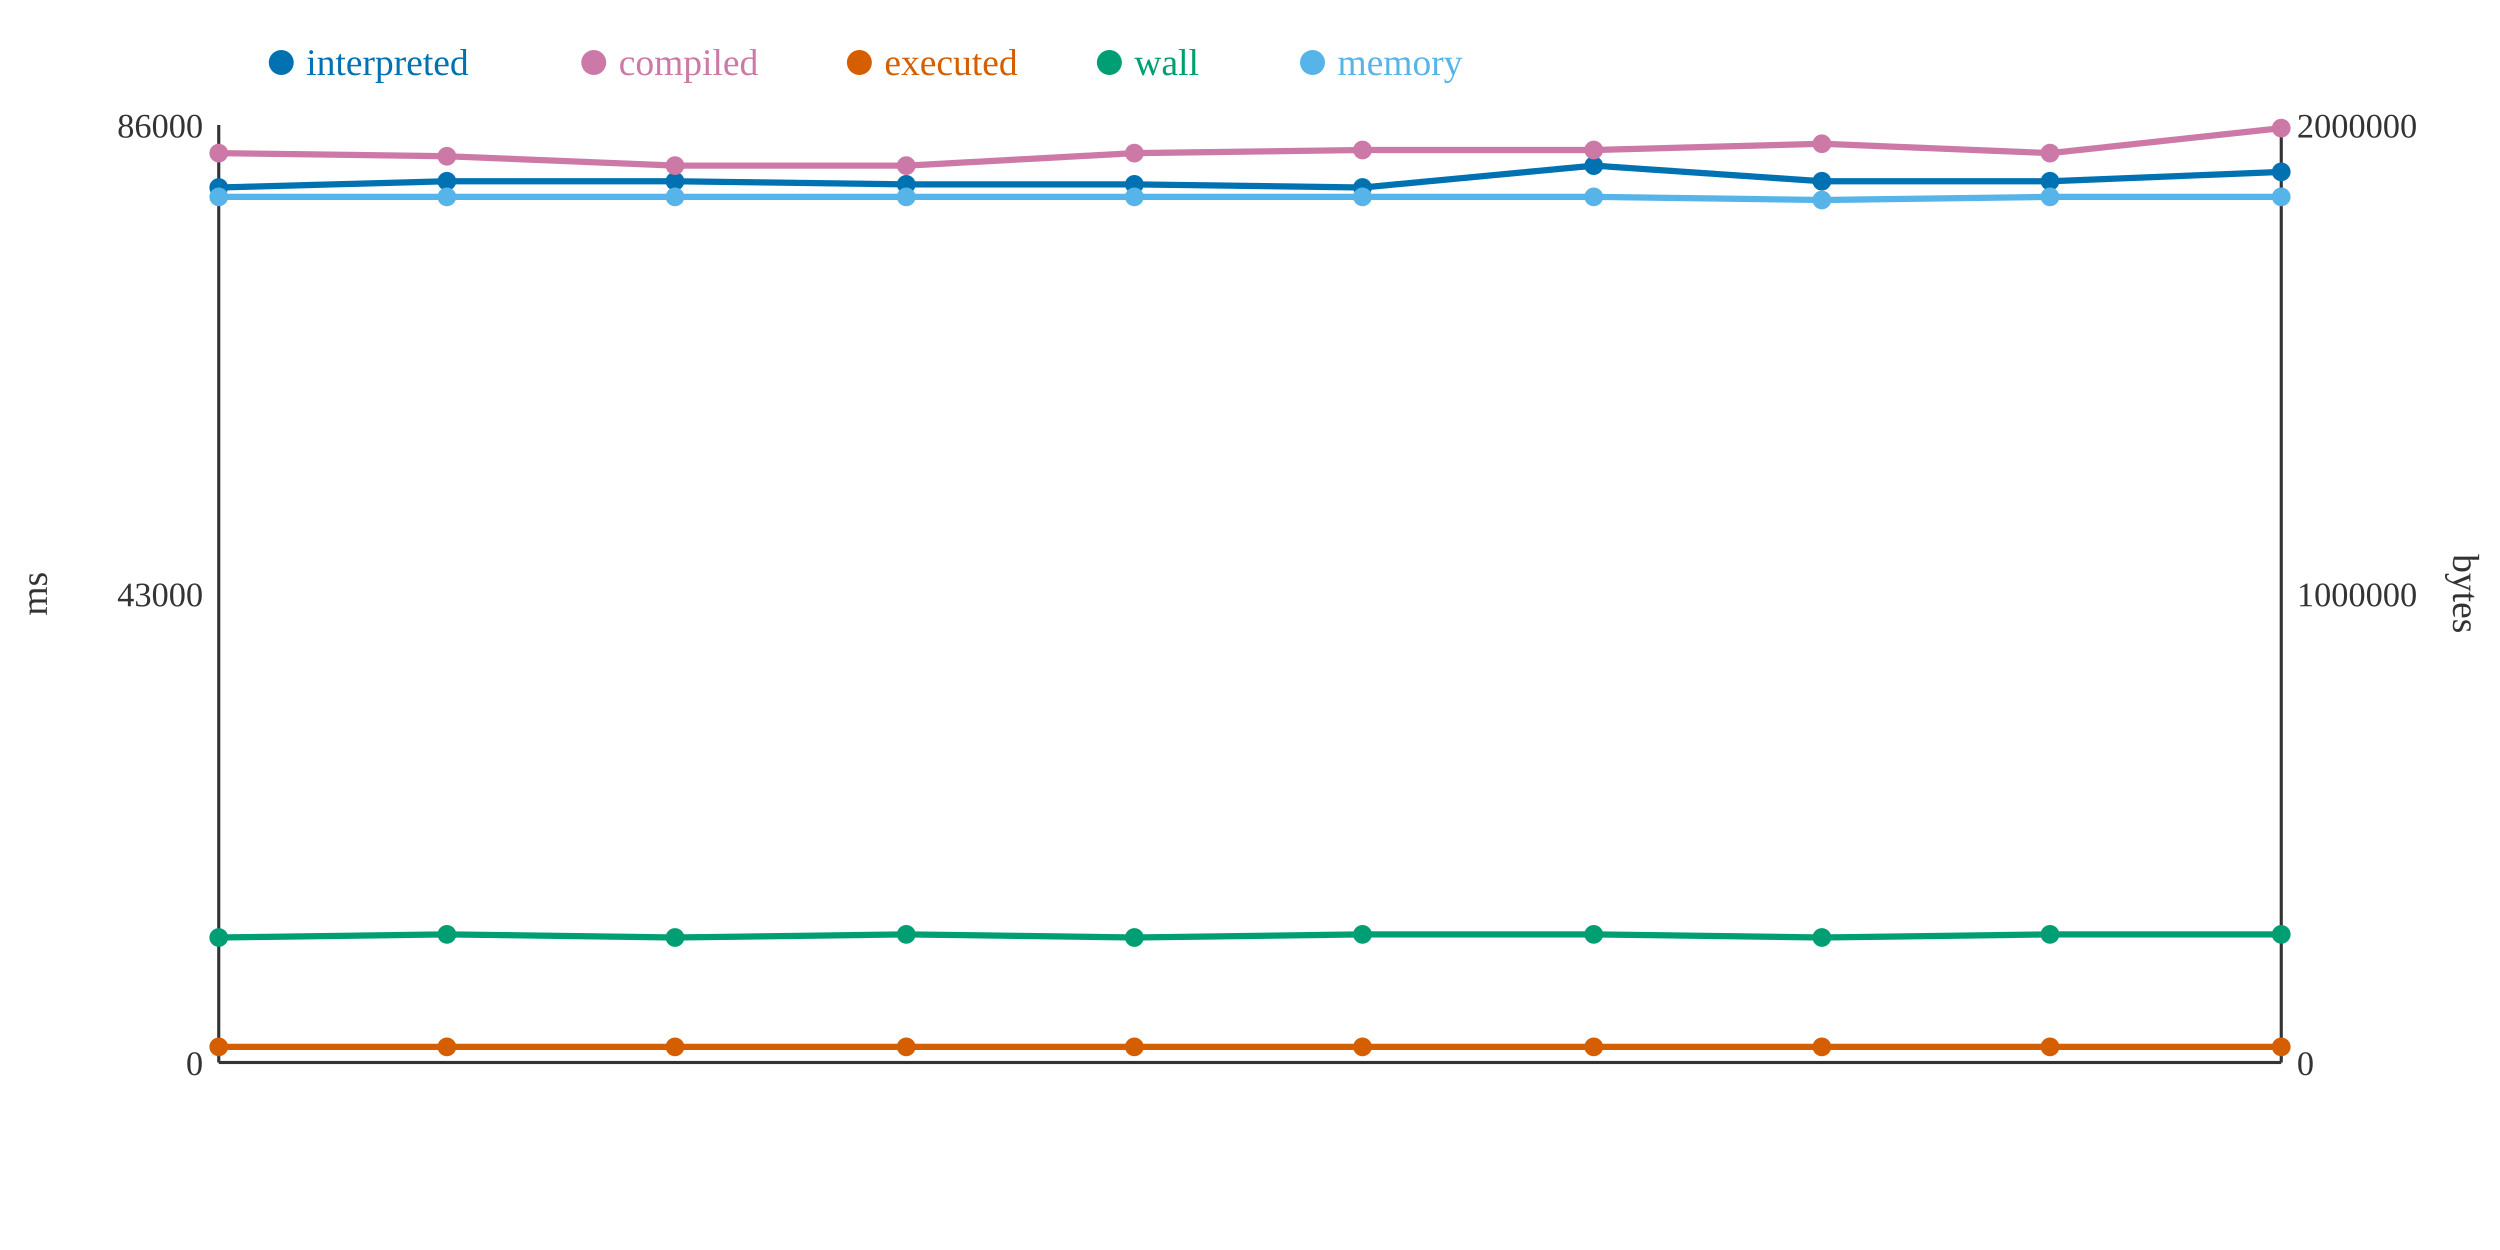
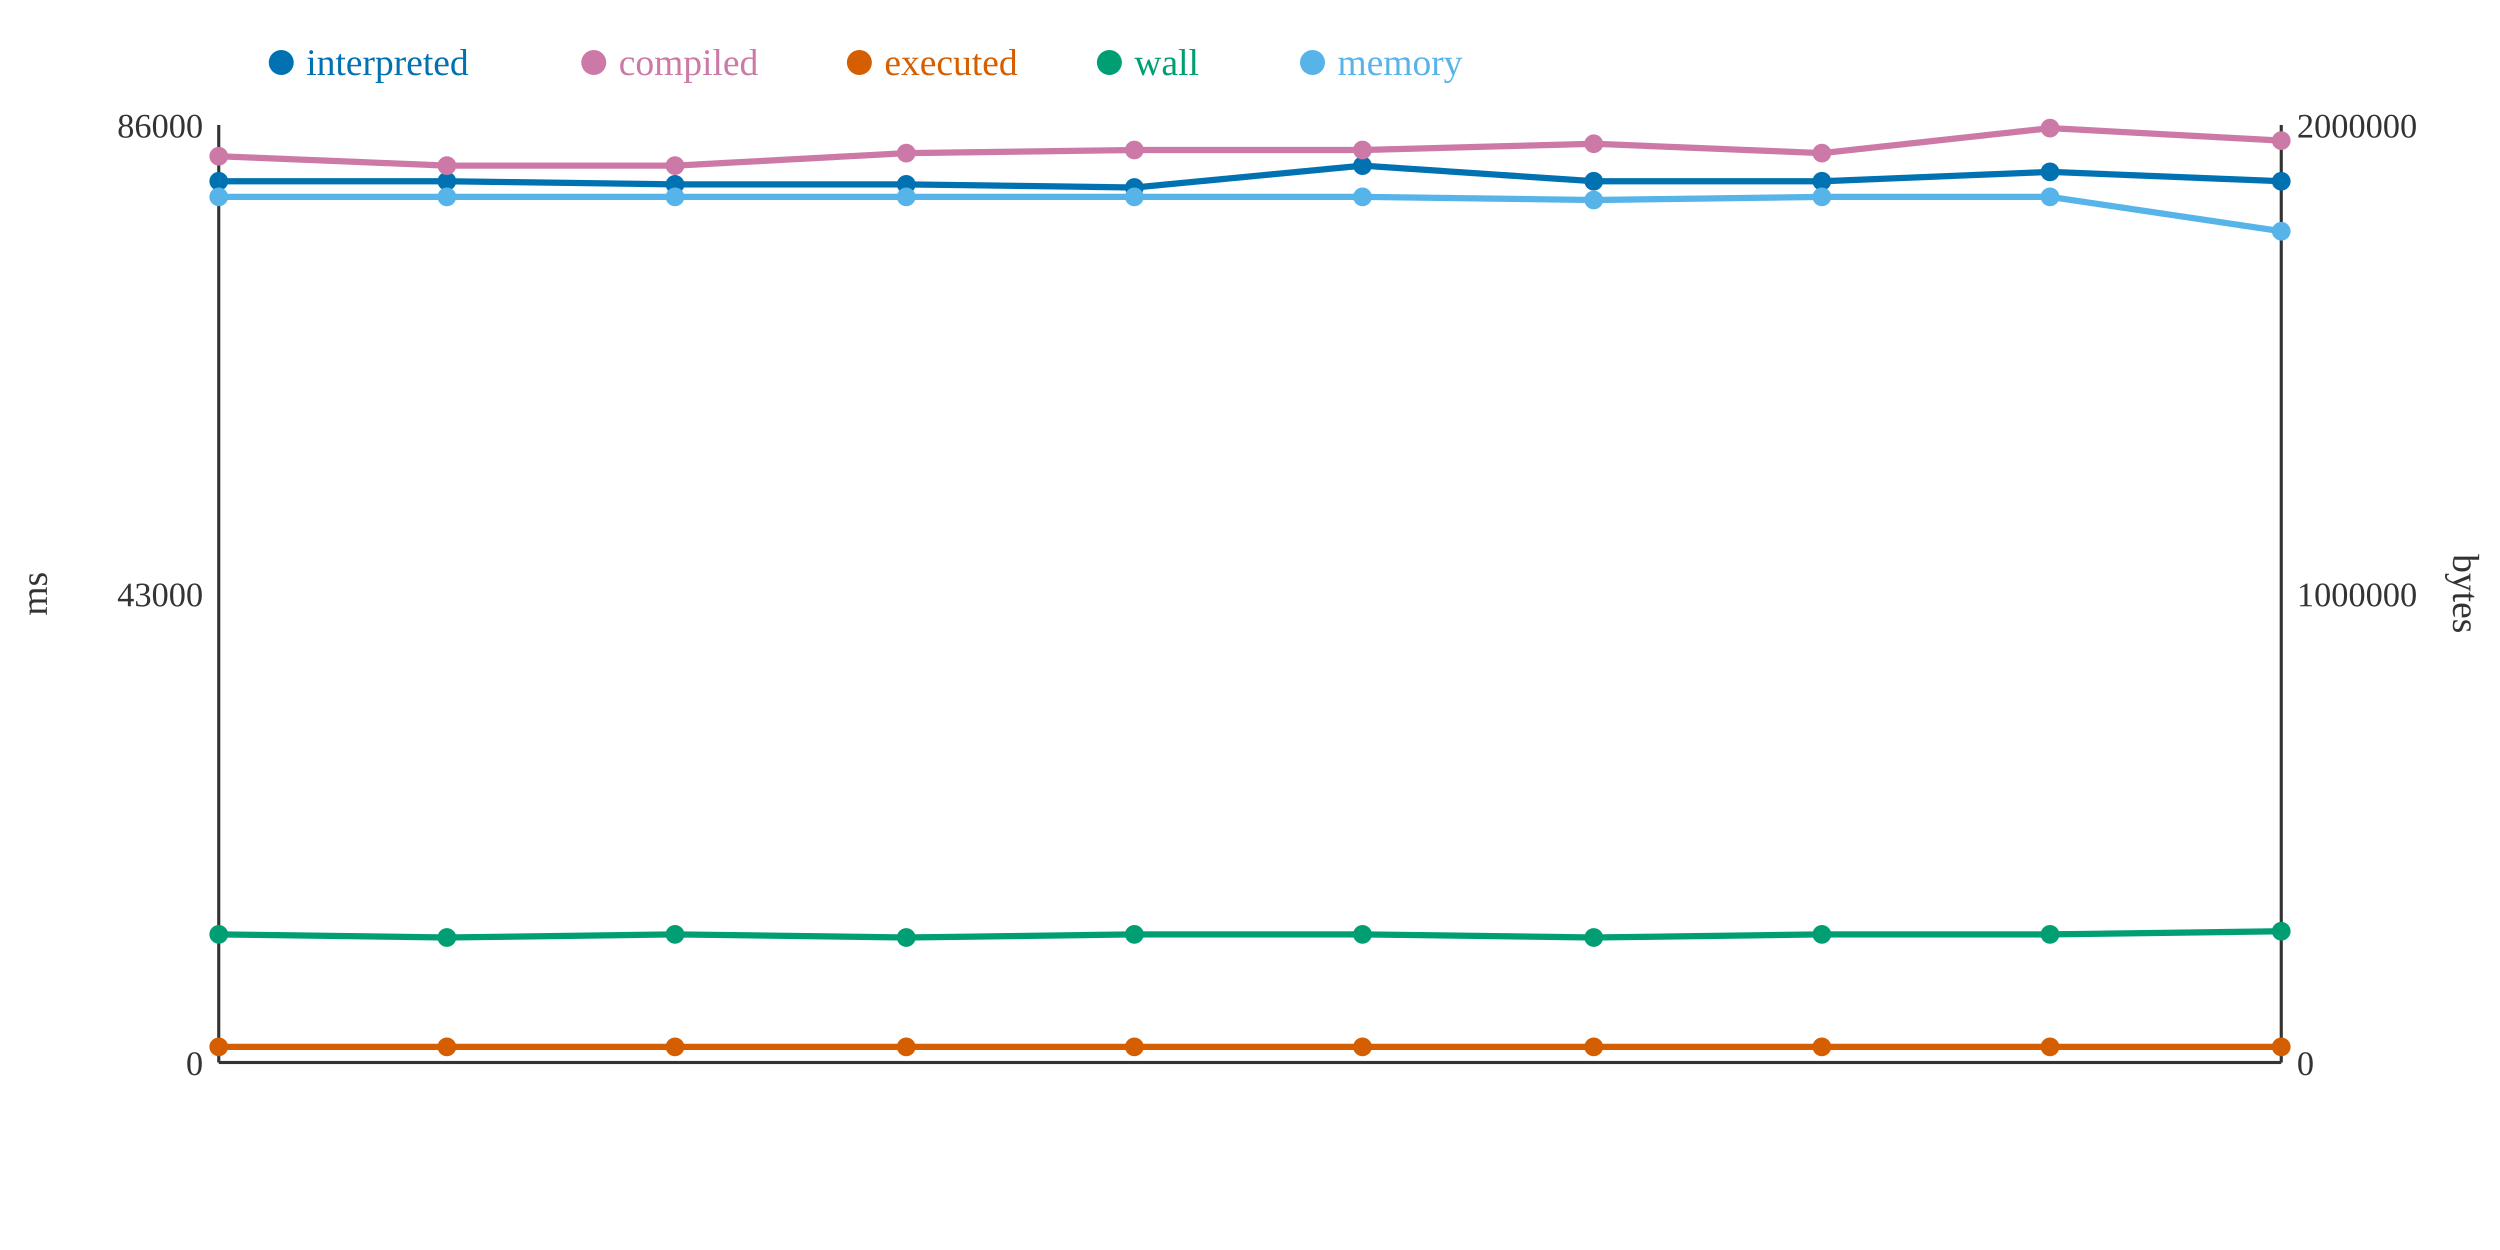
<svg xmlns="http://www.w3.org/2000/svg" width="800" height="400">
  <rect width="800" height="400" fill="white" />
  <line x1="70" y1="40" x2="70" y2="340" stroke="#333" stroke-width="1" />
  <line x1="70" y1="340" x2="730" y2="340" stroke="#333" stroke-width="1" />
  <line x1="730" y1="40" x2="730" y2="340" stroke="#333" stroke-width="1" />
  <text x="65" y="344" text-anchor="end" font-size="11" fill="#333">0</text>
  <text x="65" y="194" text-anchor="end" font-size="11" fill="#333">43000</text>
  <text x="65" y="44" text-anchor="end" font-size="11" fill="#333">86000</text>
  <text x="15" y="190" text-anchor="middle" font-size="12" fill="#333" transform="rotate(-90 15 190)">ms</text>
  <text x="735" y="344" text-anchor="start" font-size="11" fill="#333">0</text>
  <text x="735" y="194" text-anchor="start" font-size="11" fill="#333">1000000</text>
  <text x="735" y="44" text-anchor="start" font-size="11" fill="#333">2000000</text>
  <text x="785" y="190" text-anchor="middle" font-size="12" fill="#333" transform="rotate(90 785 190)">bytes</text>
-   <polyline points="70,60 143,58 216,58 290,59 363,59 436,60 510,53 583,58 656,58 730,55" fill="none" stroke="#0072B2" stroke-width="2" />
-   <polyline points="70,49 143,50 216,53 290,53 363,49 436,48 510,48 583,46 656,49 730,41" fill="none" stroke="#CC79A7" stroke-width="2" />
+   <polyline points="70,58 143,58 216,59 290,59 363,60 436,53 510,58 583,58 656,55 730,58" fill="none" stroke="#0072B2" stroke-width="2" />
+   <polyline points="70,50 143,53 216,53 290,49 363,48 436,48 510,46 583,49 656,41 730,45" fill="none" stroke="#CC79A7" stroke-width="2" />
  <polyline points="70,335 143,335 216,335 290,335 363,335 436,335 510,335 583,335 656,335 730,335" fill="none" stroke="#D55E00" stroke-width="2" />
-   <polyline points="70,300 143,299 216,300 290,299 363,300 436,299 510,299 583,300 656,299 730,299" fill="none" stroke="#009E73" stroke-width="2" />
-   <polyline points="70,63 143,63 216,63 290,63 363,63 436,63 510,63 583,64 656,63 730,63" fill="none" stroke="#56B4E9" stroke-width="2" />
-   <circle cx="70" cy="60" r="3" fill="#0072B2" />
-   <circle cx="70" cy="49" r="3" fill="#CC79A7" />
+   <polyline points="70,299 143,300 216,299 290,300 363,299 436,299 510,300 583,299 656,299 730,298" fill="none" stroke="#009E73" stroke-width="2" />
+   <polyline points="70,63 143,63 216,63 290,63 363,63 436,63 510,64 583,63 656,63 730,74" fill="none" stroke="#56B4E9" stroke-width="2" />
+   <circle cx="70" cy="58" r="3" fill="#0072B2" />
+   <circle cx="70" cy="50" r="3" fill="#CC79A7" />
  <circle cx="70" cy="335" r="3" fill="#D55E00" />
-   <circle cx="70" cy="300" r="3" fill="#009E73" />
+   <circle cx="70" cy="299" r="3" fill="#009E73" />
  <circle cx="70" cy="63" r="3" fill="#56B4E9" />
  <circle cx="143" cy="58" r="3" fill="#0072B2" />
-   <circle cx="143" cy="50" r="3" fill="#CC79A7" />
+   <circle cx="143" cy="53" r="3" fill="#CC79A7" />
  <circle cx="143" cy="335" r="3" fill="#D55E00" />
-   <circle cx="143" cy="299" r="3" fill="#009E73" />
+   <circle cx="143" cy="300" r="3" fill="#009E73" />
  <circle cx="143" cy="63" r="3" fill="#56B4E9" />
-   <circle cx="216" cy="58" r="3" fill="#0072B2" />
+   <circle cx="216" cy="59" r="3" fill="#0072B2" />
  <circle cx="216" cy="53" r="3" fill="#CC79A7" />
  <circle cx="216" cy="335" r="3" fill="#D55E00" />
-   <circle cx="216" cy="300" r="3" fill="#009E73" />
+   <circle cx="216" cy="299" r="3" fill="#009E73" />
  <circle cx="216" cy="63" r="3" fill="#56B4E9" />
  <circle cx="290" cy="59" r="3" fill="#0072B2" />
-   <circle cx="290" cy="53" r="3" fill="#CC79A7" />
+   <circle cx="290" cy="49" r="3" fill="#CC79A7" />
  <circle cx="290" cy="335" r="3" fill="#D55E00" />
-   <circle cx="290" cy="299" r="3" fill="#009E73" />
+   <circle cx="290" cy="300" r="3" fill="#009E73" />
  <circle cx="290" cy="63" r="3" fill="#56B4E9" />
-   <circle cx="363" cy="59" r="3" fill="#0072B2" />
-   <circle cx="363" cy="49" r="3" fill="#CC79A7" />
+   <circle cx="363" cy="60" r="3" fill="#0072B2" />
+   <circle cx="363" cy="48" r="3" fill="#CC79A7" />
  <circle cx="363" cy="335" r="3" fill="#D55E00" />
-   <circle cx="363" cy="300" r="3" fill="#009E73" />
+   <circle cx="363" cy="299" r="3" fill="#009E73" />
  <circle cx="363" cy="63" r="3" fill="#56B4E9" />
-   <circle cx="436" cy="60" r="3" fill="#0072B2" />
+   <circle cx="436" cy="53" r="3" fill="#0072B2" />
  <circle cx="436" cy="48" r="3" fill="#CC79A7" />
  <circle cx="436" cy="335" r="3" fill="#D55E00" />
  <circle cx="436" cy="299" r="3" fill="#009E73" />
  <circle cx="436" cy="63" r="3" fill="#56B4E9" />
-   <circle cx="510" cy="53" r="3" fill="#0072B2" />
-   <circle cx="510" cy="48" r="3" fill="#CC79A7" />
+   <circle cx="510" cy="58" r="3" fill="#0072B2" />
+   <circle cx="510" cy="46" r="3" fill="#CC79A7" />
  <circle cx="510" cy="335" r="3" fill="#D55E00" />
-   <circle cx="510" cy="299" r="3" fill="#009E73" />
-   <circle cx="510" cy="63" r="3" fill="#56B4E9" />
+   <circle cx="510" cy="300" r="3" fill="#009E73" />
+   <circle cx="510" cy="64" r="3" fill="#56B4E9" />
  <circle cx="583" cy="58" r="3" fill="#0072B2" />
-   <circle cx="583" cy="46" r="3" fill="#CC79A7" />
+   <circle cx="583" cy="49" r="3" fill="#CC79A7" />
  <circle cx="583" cy="335" r="3" fill="#D55E00" />
-   <circle cx="583" cy="300" r="3" fill="#009E73" />
-   <circle cx="583" cy="64" r="3" fill="#56B4E9" />
-   <circle cx="656" cy="58" r="3" fill="#0072B2" />
-   <circle cx="656" cy="49" r="3" fill="#CC79A7" />
+   <circle cx="583" cy="299" r="3" fill="#009E73" />
+   <circle cx="583" cy="63" r="3" fill="#56B4E9" />
+   <circle cx="656" cy="55" r="3" fill="#0072B2" />
+   <circle cx="656" cy="41" r="3" fill="#CC79A7" />
  <circle cx="656" cy="335" r="3" fill="#D55E00" />
  <circle cx="656" cy="299" r="3" fill="#009E73" />
  <circle cx="656" cy="63" r="3" fill="#56B4E9" />
-   <circle cx="730" cy="55" r="3" fill="#0072B2" />
-   <circle cx="730" cy="41" r="3" fill="#CC79A7" />
+   <circle cx="730" cy="58" r="3" fill="#0072B2" />
+   <circle cx="730" cy="45" r="3" fill="#CC79A7" />
  <circle cx="730" cy="335" r="3" fill="#D55E00" />
-   <circle cx="730" cy="299" r="3" fill="#009E73" />
-   <circle cx="730" cy="63" r="3" fill="#56B4E9" />
+   <circle cx="730" cy="298" r="3" fill="#009E73" />
+   <circle cx="730" cy="74" r="3" fill="#56B4E9" />
  <circle cx="90" cy="20" r="4" fill="#0072B2" />
  <text x="98" y="24" text-anchor="start" font-size="12" fill="#0072B2">interpreted</text>
  <circle cx="190" cy="20" r="4" fill="#CC79A7" />
  <text x="198" y="24" text-anchor="start" font-size="12" fill="#CC79A7">compiled</text>
  <circle cx="275" cy="20" r="4" fill="#D55E00" />
  <text x="283" y="24" text-anchor="start" font-size="12" fill="#D55E00">executed</text>
  <circle cx="355" cy="20" r="4" fill="#009E73" />
  <text x="363" y="24" text-anchor="start" font-size="12" fill="#009E73">wall</text>
  <circle cx="420" cy="20" r="4" fill="#56B4E9" />
  <text x="428" y="24" text-anchor="start" font-size="12" fill="#56B4E9">memory</text>
</svg>
